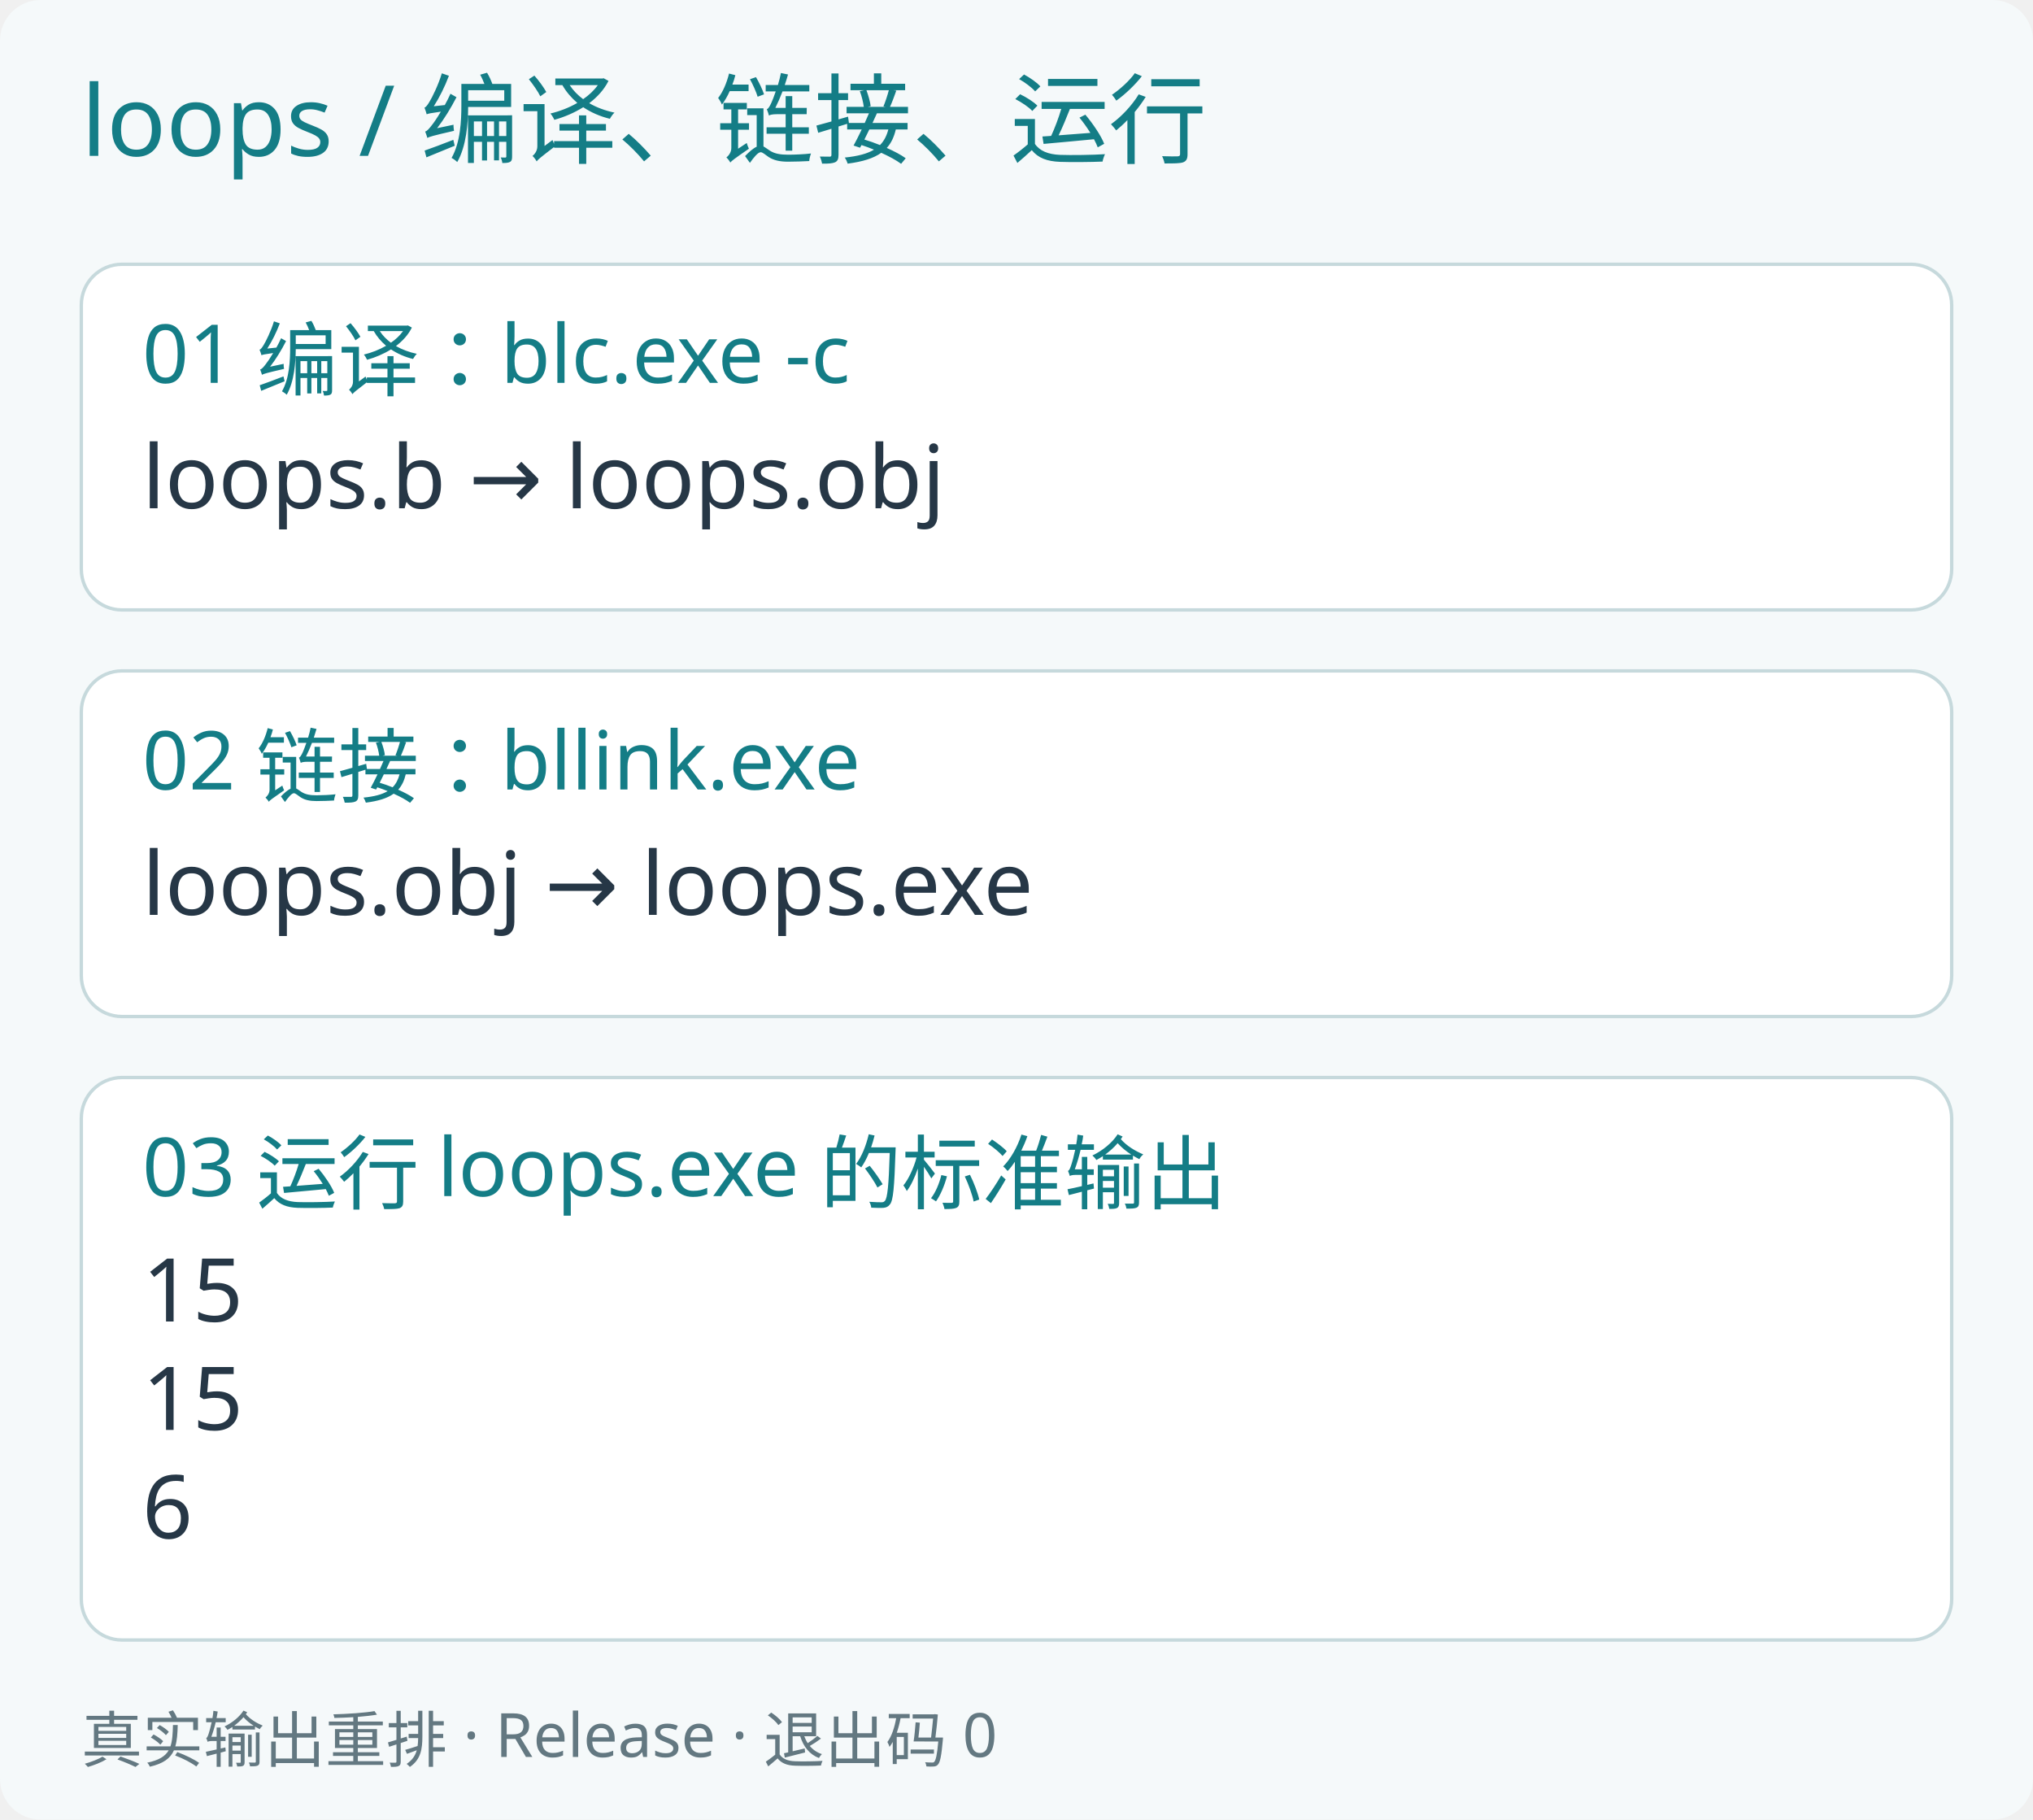
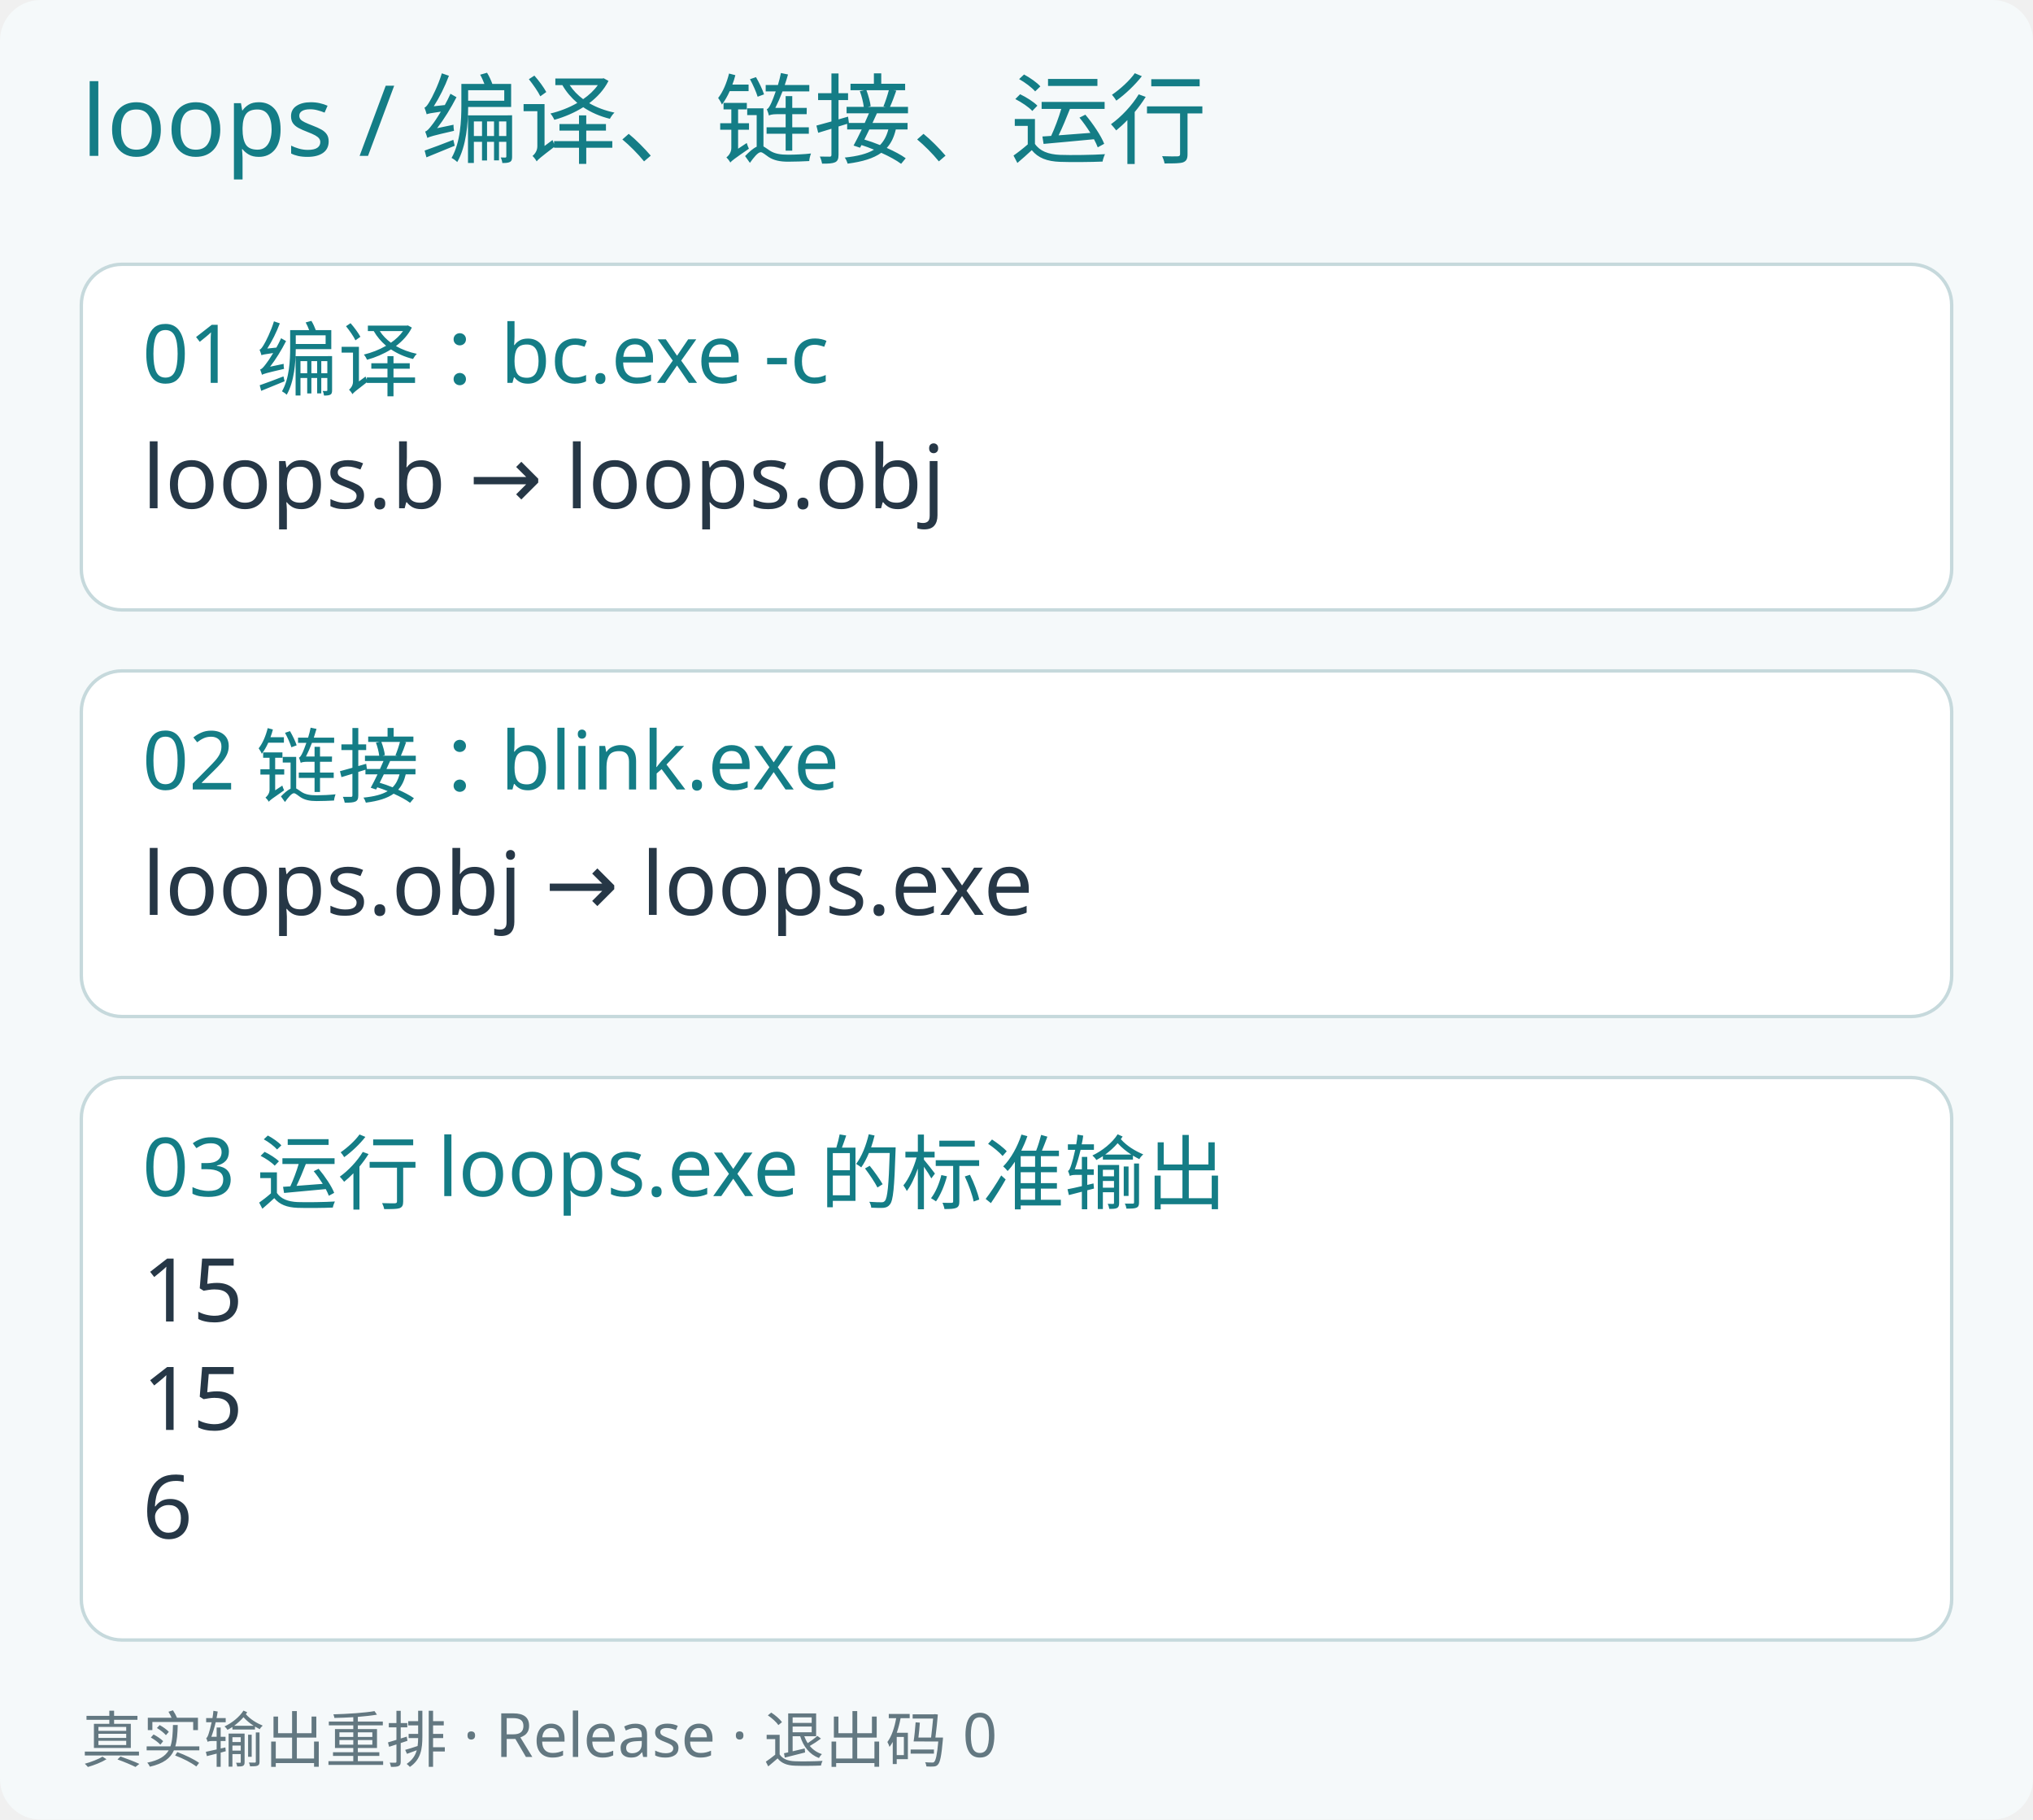
<svg xmlns="http://www.w3.org/2000/svg" width="600" height="537">
  <rect width="600" height="537" rx="12" fill="#f5f9fa" />
  <text x="24" y="46" font-family="SimHei" font-size="29" fill="#147d86">loops / 编译、链接、运行</text>
  <rect x="24" y="78" width="552" height="102" rx="12" fill="white" stroke="#c6d9dc" />
-   <text x="42" y="113" font-family="SimHei" font-size="24" fill="#147d86">01 编译：blc.exe -c</text>
+   <text x="42" y="113" font-family="SimHei" font-size="24" fill="#147d86">01 编译：bc.exe -c</text>
  <text x="42" y="150" font-family="SimHei" font-size="26" fill="#263746">loops.b → loops.obj</text>
  <rect x="24" y="198" width="552" height="102" rx="12" fill="white" stroke="#c6d9dc" />
-   <text x="42" y="233" font-family="SimHei" font-size="24" fill="#147d86">02 链接：bllink.exe</text>
+   <text x="42" y="233" font-family="SimHei" font-size="24" fill="#147d86">02 链接：blink.exe</text>
  <text x="42" y="270" font-family="SimHei" font-size="26" fill="#263746">loops.obj → loops.exe</text>
  <rect x="24" y="318" width="552" height="166" rx="12" fill="white" stroke="#c6d9dc" />
  <text x="42" y="353" font-family="SimHei" font-size="24" fill="#147d86">03 运行 loops.exe 的标准输出</text>
  <text x="42" y="390" font-family="SimHei" font-size="26" fill="#263746">15</text>
  <text x="42" y="422" font-family="SimHei" font-size="26" fill="#263746">15</text>
  <text x="42" y="454" font-family="SimHei" font-size="26" fill="#263746">6</text>
  <text x="24" y="520" font-family="SimHei" font-size="18" fill="#637881">真实输出重排 · Release · 退出码 0</text>
</svg>
